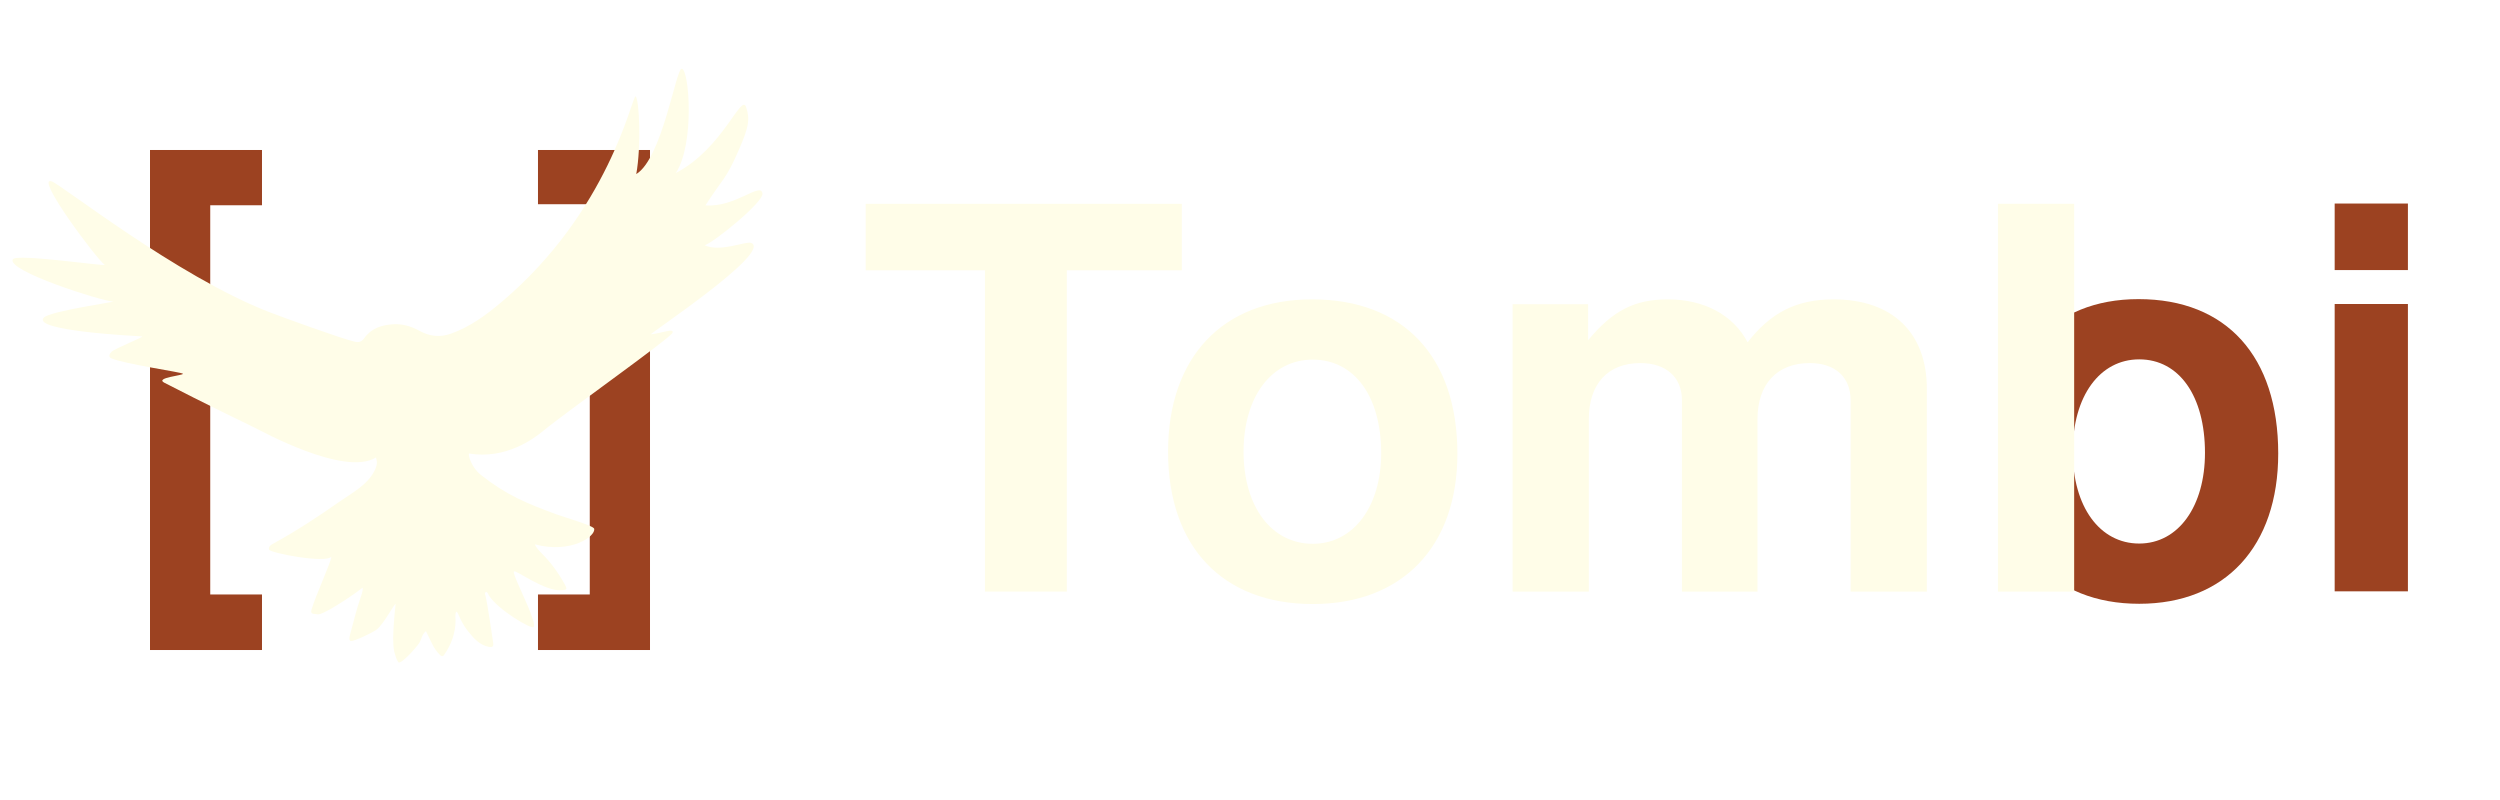
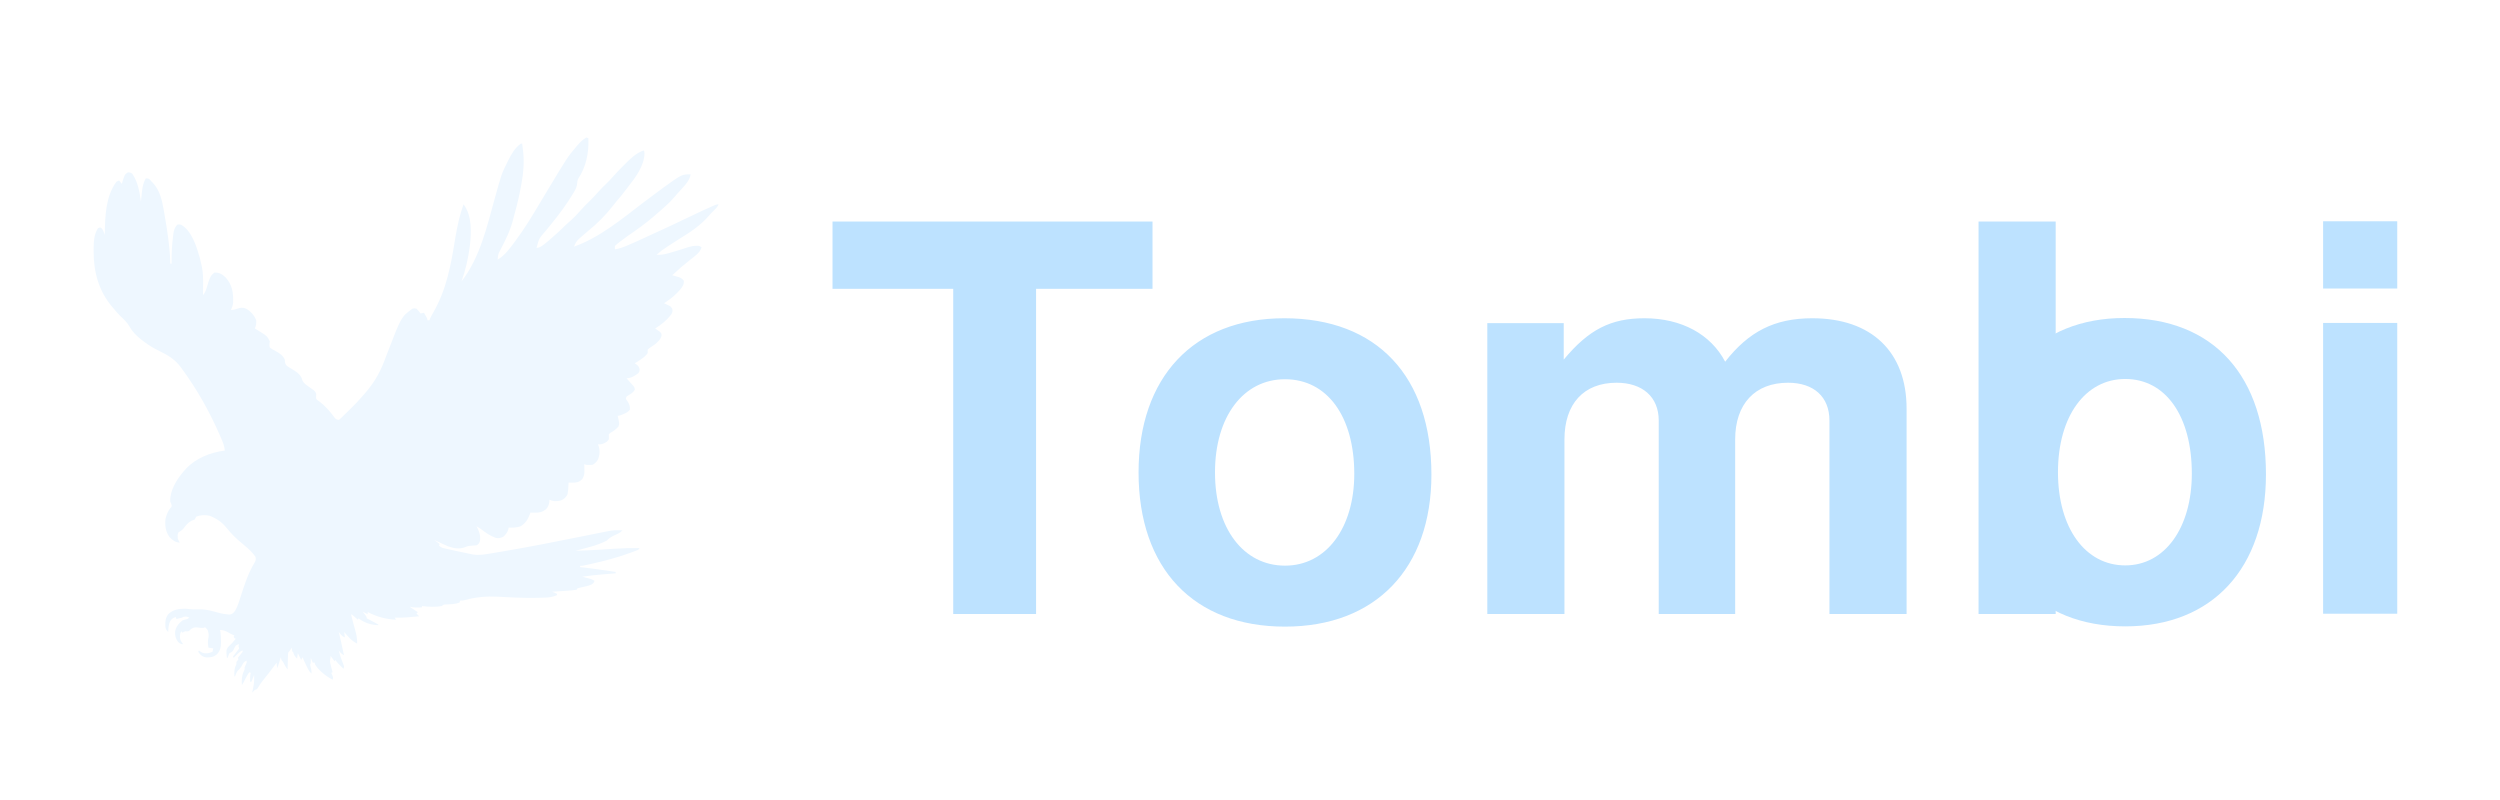
<svg xmlns="http://www.w3.org/2000/svg" width="100%" height="100%" viewBox="0 0 400 128" version="1.1" xml:space="preserve" style="fill-rule:evenodd;clip-rule:evenodd;stroke-linejoin:round;stroke-miterlimit:2;">
-   <g transform="matrix(0.666668,0,0,0.666668,-44.6667,-7.00003)">
-     <g transform="matrix(1.00856,0,0,1.00856,131.954,-3.20241)">
-       <g transform="matrix(10.3281,0,0,10.5452,407.206,154.298)">
-         <text x="0px" y="0px" style="font-family:'Helvetica-Bold', 'Helvetica';font-weight:700;font-size:12px;fill:rgb(156,66,33);">oi</text>
-       </g>
-       <g transform="matrix(10.7472,0,0,10.5452,209.019,154.358)">
-         <text x="0px" y="0px" style="font-family:'Helvetica-Bold', 'Helvetica';font-weight:700;font-size:12px;fill:rgb(255,253,232);">oml</text>
-       </g>
-       <g transform="matrix(10.7472,0,0,10.5452,139.754,154.358)">
-         <text x="0px" y="0px" style="font-family:'Helvetica-Bold', 'Helvetica';font-weight:700;font-size:12px;fill:rgb(255,253,232);">T</text>
-       </g>
+   <g transform="matrix(7.31414,0,0,7.17667,131.945,98.242)">
+     <g transform="matrix(0.961004,0,0,1,24.9672,-0.00568979)">
+       <text x="0px" y="0px" style="font-family:'Helvetica-Bold', 'Helvetica';font-weight:700;font-size:12px;fill:rgb(189,226,255);">oi</text>
    </g>
-     <g transform="matrix(2.20012,0,0,2.20012,142.569,23.4277)">
-       <g transform="matrix(4.15375,0,0,4.9461,-21.1003,53.6106)">
-         <path d="M12.299,1.084L12.299,-7.523L10.939,-7.523L10.939,-8.719L13.881,-8.719L13.881,2.309L10.939,2.309L10.939,1.084L12.299,1.084Z" style="fill:rgb(156,66,33);fill-rule:nonzero;" />
-         <path d="M3.691,-8.719L3.691,-7.5L2.332,-7.5L2.332,1.084L3.691,1.084L3.691,2.309L0.75,2.309L0.75,-8.719L3.691,-8.719Z" style="fill:rgb(156,66,33);fill-rule:nonzero;" />
-       </g>
-       <g transform="matrix(0.0911527,0,0,0.0976489,-39.1848,-12.2739)">
-         <path d="M524.898,793.744C522.809,783.244 523.687,773.083 524.303,762.958C524.761,755.434 525.737,747.942 526.513,740.123C524.155,741.133 512.485,762.295 504.072,768.641C499.287,772.251 477.066,781.902 473.159,781.646C469.494,781.405 471.924,774.612 473.053,770.757C476.675,758.392 479.788,746.036 484.253,734.006C485.631,730.295 487.227,726.608 487.211,721.925C483.62,724.906 445.991,749.614 434.892,751.739C433.021,752.097 430.958,751.303 428.982,751.291C425.495,751.27 425.045,749.147 425.843,746.594C430.879,730.479 449.89,692.263 449.572,687.433C442.363,695.151 375.923,683.208 374.972,679.435C373.985,675.522 378.31,673.698 381.332,672.148C408.052,658.443 433.607,642.757 458.698,626.334C474.21,616.181 492.819,607.411 501.438,591.047C505.208,583.89 504.315,580.446 502.946,576.591C465.3,598.576 363.219,545.655 358.256,543.488C352.353,540.911 294.562,514.701 249.714,493.055C238.088,487.444 272.389,484.969 272.026,483.066C271.723,481.476 201.144,472.107 186.208,465.751C182.003,463.962 184.664,460.354 186.423,458.594C190.18,454.835 226.704,441.542 223.001,441.321C215.362,440.867 89.92,435.172 105.652,420.219C113.129,413.111 191.89,402.569 188.582,402.453C175.085,401.981 60.262,368.003 68.441,355.155C72.694,348.473 181.659,363.557 178.257,361.329C168.87,355.18 94.258,262.096 114.76,268.065C126.166,271.385 263.821,373.557 374.383,413.842C389.178,419.232 462.36,444.131 477.712,447.252C482.492,448.223 485.77,447.52 489.162,443.09C497.558,432.127 509.923,428.637 523.131,427.776C534.559,427.03 545.073,429.967 555.299,435.184C567.18,441.246 579.362,442.69 592.751,438.248C615.735,430.623 635.066,417.287 653.662,402.6C781.851,301.351 808.633,175.194 813.663,173.037C818.229,177.079 820.544,228.917 814.489,260.007C845.634,242.243 861.939,142.417 868.824,142.322C877.819,142.199 884.814,226.354 861.806,258.807C918.423,231.313 940.146,168.995 945.986,185.267C950.929,199.041 948.908,207.801 937.559,232.281C921.54,266.833 919.117,263.302 897.291,294.936C933.023,297.545 963.354,268.366 965.537,281.608C967.136,291.299 906.754,336.744 896.354,339.488C915.201,347.772 945.614,334.497 952.028,336.9C978.279,346.738 828.343,439.37 832.112,439C845.127,437.721 859.845,431.753 857.918,437.162C855.817,443.061 730.724,525.523 703.047,546.937C692.023,555.466 658.249,579.028 614.317,572.138C613.085,574.046 617.433,587.769 628.264,595.825C658.575,618.371 683.512,627.973 719.249,640.211C728.191,643.273 763.228,652.677 764.106,656.146C766.252,664.618 736.131,684.362 693.207,673.608C693.896,676.503 699.599,682.057 701.264,683.593C712.258,693.733 721.287,705.427 728.894,718.256C732.136,723.723 731.601,724.37 725.363,724.874C704.916,726.526 670.695,701.958 668.16,703.884C665.531,705.882 685.162,740.213 690.605,757.081C691.572,760.078 693.115,763.957 691.618,766.046C689.565,768.914 649.297,747.118 638.104,730.716C637.124,729.279 636.933,727.145 634.713,726.705C632.39,728.138 633.775,729.935 634.238,731.557C635.927,737.48 642.203,776.101 643.323,784.003C643.885,787.965 642.088,788.816 638.35,788.185C627.101,786.286 619.982,778.621 613.101,770.597C608.63,765.382 605.169,759.497 602.243,753.288C601.498,751.705 601.091,749.834 599.056,748.702C597.324,752.085 598.304,755.448 598.264,758.641C598.082,773.092 593.064,785.752 584.494,797.176C582.729,799.529 580.961,798.447 579.431,797.032C575.606,793.496 572.568,789.336 570.169,784.708C567.74,780.022 565.287,775.348 562.804,770.591C557.948,774.139 557.565,779.745 554.72,783.907C551.38,788.794 532.387,808.807 529.635,805.167C527.181,801.923 526.401,797.888 524.898,793.744" style="fill:rgb(255,253,232);fill-rule:nonzero;" />
-       </g>
+     <g transform="matrix(1,0,0,1,6.445,0)">
+       <text x="0px" y="0px" style="font-family:'Helvetica-Bold', 'Helvetica';font-weight:700;font-size:12px;fill:rgb(189,226,255);">oml</text>
    </g>
+     <text x="0px" y="0px" style="font-family:'Helvetica-Bold', 'Helvetica';font-weight:700;font-size:12px;fill:rgb(189,226,255);">T</text>
+   </g>
+   <g transform="matrix(0.109125,0,0,0.109125,93.8087,22)">
+     <path d="M0,0C0.99,0.33 1.98,0.66 3,1C4.047,21.814 -0.248,43.235 -12.055,60.75C-13.037,63.088 -13.204,64.777 -13.398,67.289C-13.846,72.042 -15.305,75.325 -17.75,79.375C-18.337,80.381 -18.337,80.381 -18.936,81.407C-28.455,97.417 -39.626,112.45 -51.375,126.875C-51.925,127.551 -52.476,128.227 -53.043,128.923C-57.558,134.463 -57.558,134.463 -59.591,136.934C-69.366,148.121 -69.366,148.121 -73,162C-68.471,161.472 -65.897,159.757 -62.313,157C-61.791,156.6 -61.27,156.2 -60.733,155.788C-56.414,152.426 -52.329,148.831 -48.305,145.121C-46.196,143.181 -44.049,141.303 -41.875,139.438C-38.416,136.43 -35.207,133.226 -31.992,129.961C-30.097,128.095 -28.146,126.353 -26.125,124.625C-19.909,119.263 -14.105,113.47 -8.754,107.246C-4.011,101.784 1.173,96.78 6.328,91.711C10.487,87.595 14.445,83.402 18.258,78.965C21.973,74.774 26.043,70.92 30.039,67C33.258,63.819 36.382,60.617 39.332,57.184C43.44,52.419 47.83,47.948 52.268,43.491C53.675,42.075 55.071,40.648 56.467,39.221C64.404,31.24 73.143,22.701 84,19C85,20 85,20 85.313,23.25C84.926,41.459 72.295,58.426 61.476,72.123C60.049,73.937 58.649,75.768 57.258,77.609C53.221,82.943 49.101,88.145 44.629,93.125C42.908,95.105 41.331,97.157 39.75,99.25C28.887,113.333 15.755,126.639 1.84,137.688C-1.7,140.57 -5.115,143.564 -8.5,146.625C-9.1,147.152 -9.7,147.678 -10.319,148.221C-14.261,151.83 -16.22,154.952 -18,160C19.278,146.902 53.048,118.803 84.089,95.032C92.337,88.721 100.667,82.527 109.062,76.413C110.682,75.231 112.299,74.044 113.914,72.855C140.048,54 140.048,54 153,54C151.56,64.768 140.269,74.544 133.314,82.486C132.26,83.701 131.228,84.935 130.203,86.176C121.97,96.085 111.783,104.658 102,113C101.109,113.781 100.219,114.562 99.301,115.367C86.939,126.121 73.593,135.588 60.082,144.832C56.593,147.286 53.193,149.837 49.813,152.438C48.982,153.076 48.982,153.076 48.135,153.728C45.977,155.403 43.934,157.066 42,159C41.833,161.584 41.833,161.584 42,164C47.906,163.034 53.208,161.227 58.719,158.926C59.83,158.465 59.83,158.465 60.963,157.994C69.423,154.451 77.744,150.611 86.063,146.75C87.699,145.993 89.336,145.237 90.973,144.481C93.412,143.355 95.851,142.228 98.29,141.099C102.758,139.032 107.232,136.977 111.715,134.941C123.002,129.815 134.195,124.517 145.347,119.103C153.922,114.943 162.525,110.852 171.188,106.875C172.136,106.438 173.085,106.001 174.063,105.551C190.608,98 190.608,98 194,98C192.516,101.487 190.538,103.642 187.813,106.25C184.873,109.119 182.05,112.007 179.375,115.125C167.248,129.122 152.688,138.635 137.016,148.273C131.608,151.603 126.281,155.036 121,158.563C120.302,159.026 119.603,159.49 118.884,159.969C110.541,165.483 110.541,165.483 103,172C108.952,172.222 113.906,171.541 119.625,169.938C120.428,169.72 121.23,169.502 122.057,169.278C131.401,166.697 140.62,163.702 149.828,160.677C153.67,159.48 157.024,158.843 161.063,158.813C161.92,158.798 162.777,158.784 163.66,158.77C166,159 166,159 169,161C166.755,169.231 158.416,174.384 152.102,179.473C138.651,190.292 138.651,190.292 126,202C126.892,202.242 127.784,202.485 128.703,202.734C129.874,203.07 131.044,203.405 132.25,203.75C133.41,204.075 134.57,204.4 135.766,204.734C139.129,206.05 140.806,207.159 143,210C143.35,215.956 140.659,219.377 137.016,223.738C130.931,230.566 124.654,235.97 117,241C115.515,241.99 115.515,241.99 114,243C114.699,243.326 115.397,243.652 116.117,243.988C117.027,244.425 117.937,244.862 118.875,245.313C119.78,245.742 120.685,246.171 121.617,246.613C124,248 124,248 126,251C126.699,254.261 126.456,256.23 124.75,259.109C118.272,267.807 110.145,274.293 101,280C103.215,281.68 105.427,283.281 107.75,284.813C110,287 110,287 110.379,289.832C109.68,295.68 105.172,299.144 101,303C98.086,305.148 95.15,307.178 92.09,309.113C91.4,309.736 90.711,310.359 90,311C89.96,312.666 89.962,314.334 90,316C87.277,320.319 83.567,322.971 79.375,325.75C78.497,326.347 78.497,326.347 77.602,326.957C75.445,328.416 73.331,329.834 71,331C71.969,331.681 72.939,332.361 73.938,333.063C76.55,335.259 77.026,336.077 78.188,339.5C78,343 78,343 76.188,345.625C70.928,349.544 65.67,353 59,353C59.447,353.508 59.895,354.016 60.355,354.539C61.611,355.968 62.86,357.402 64.105,358.84C65.25,360.145 66.415,361.435 67.613,362.691C69.77,365.018 70.971,366.397 71.125,369.625C69.141,373.813 65.571,375.638 61.75,378.063C58.746,379.772 58.746,379.772 58,383C58.954,384.842 58.954,384.842 60.375,386.688C63.175,390.947 64.085,393.878 64,399C61.174,402.595 58.071,404.08 53.875,405.75C52.293,406.392 52.293,406.392 50.68,407.047C48,408 48,408 46,408C46.234,408.978 46.234,408.978 46.473,409.977C48.667,419.831 48.667,419.831 47,424C43.608,427.666 39.88,430.564 35.5,432.938C34.675,433.618 33.85,434.299 33,435C33,437.012 33.007,439.029 33.168,441.035C33,443 33,443 30.313,445.875C25.691,448.84 22.529,450.316 17,450C17.324,450.715 17.647,451.431 17.98,452.168C20.314,458.651 19.704,465.987 16.992,472.277C15.041,475.665 12.491,478.255 9,480C7.523,480.095 6.042,480.13 4.563,480.125C3.78,480.128 2.998,480.13 2.191,480.133C0,480 0,480 -3,479C-2.965,480.085 -2.93,481.171 -2.895,482.289C-2.866,483.734 -2.839,485.18 -2.813,486.625C-2.787,487.338 -2.762,488.051 -2.736,488.785C-2.67,493.614 -3.365,496.801 -6,501C-10.665,505.315 -13.936,506.13 -20.188,506.063C-21.274,506.053 -22.361,506.044 -23.48,506.035C-24.728,506.018 -24.728,506.018 -26,506C-26.037,506.846 -26.075,507.691 -26.113,508.563C-26.991,523.711 -26.991,523.711 -31.426,528.559C-36.334,532.858 -40.312,533.214 -46.547,533.168C-49.346,532.976 -51.524,532.321 -54,531C-54.124,532.794 -54.124,532.794 -54.25,534.625C-54.809,538.955 -56.152,541.613 -59,545C-64.759,549.439 -68.595,550.134 -75.75,550.063C-76.92,550.053 -78.091,550.044 -79.297,550.035C-80.189,550.024 -81.081,550.012 -82,550C-82.311,550.944 -82.311,550.944 -82.629,551.906C-85.41,559.633 -89.04,565.545 -96.125,569.938C-102.137,572.159 -107.651,572.111 -114,572C-114.124,573.052 -114.124,573.052 -114.25,574.125C-115.523,579.004 -117.964,582.106 -121.75,585.375C-125.755,587.377 -128.677,587.944 -133,587C-140.59,584.091 -147.101,579.747 -153.527,574.832C-155.939,573.045 -158.403,571.501 -161,570C-160.639,570.666 -160.278,571.333 -159.906,572.02C-156.498,578.789 -154.834,584.411 -156,592C-157.373,595.119 -157.98,596.49 -161,598C-163.06,598.156 -165.124,598.275 -167.188,598.375C-171.198,598.642 -173.804,598.913 -177.5,600.563C-185.712,603.935 -194.539,602.433 -202.656,599.422C-209.539,596.495 -216.28,593.28 -223,590C-219.04,592.97 -219.04,592.97 -215,596C-215.33,596.66 -215.66,597.32 -216,598C-213.325,601.552 -209.736,602.053 -205.613,602.938C-204.511,603.187 -204.511,603.187 -203.387,603.441C-201.031,603.971 -198.672,604.485 -196.313,605C-194.775,605.345 -193.238,605.692 -191.701,606.039C-184.273,607.705 -176.826,609.284 -169.355,610.75C-168.129,610.992 -166.902,611.235 -165.637,611.484C-156.896,612.723 -148.964,611.359 -140.32,609.895C-138.918,609.66 -137.515,609.426 -136.112,609.193C-132.259,608.547 -128.408,607.89 -124.557,607.229C-122.118,606.811 -119.678,606.396 -117.238,605.98C-80.324,599.679 -43.612,592.354 -6.899,584.986C-5.212,584.647 -5.212,584.647 -3.492,584.302C1.813,583.237 7.117,582.17 12.421,581.096C39.147,575.699 39.147,575.699 47.25,575.875C48.348,575.893 49.447,575.911 50.578,575.93C51.777,575.964 51.777,575.964 53,576C50.943,578.234 49.094,579.619 46.348,580.902C45.306,581.402 45.306,581.402 44.244,581.912C42.794,582.593 41.344,583.273 39.893,583.951C35.857,585.892 33.144,587.764 30,591C16.027,598.505 -0.796,601.738 -16,606C-3.696,605.628 8.583,605.048 20.867,604.266C21.923,604.199 22.98,604.132 24.068,604.063C29.406,603.723 34.744,603.375 40.082,603.016C52.743,602.188 65.313,601.818 78,602C76.711,604.579 75.773,604.677 73.117,605.699C72.292,606.018 71.467,606.336 70.616,606.665C69.712,607.002 68.807,607.34 67.875,607.688C66.934,608.041 65.994,608.394 65.024,608.757C46.395,615.633 27.351,620.623 8,625C7.205,625.181 6.41,625.362 5.591,625.548C-5.258,628 -5.258,628 -9,628L-9,630C-7.726,630.113 -6.453,630.227 -5.141,630.344C2.201,631.078 9.5,632.131 16.806,633.157C19.258,633.501 21.711,633.843 24.164,634.184C25.74,634.403 27.315,634.624 28.891,634.844C29.616,634.945 30.341,635.046 31.088,635.15C35.069,635.71 39.037,636.32 43,637L43,639C42.013,639.08 41.026,639.161 40.009,639.244C36.278,639.549 32.546,639.86 28.815,640.172C27.214,640.305 25.612,640.437 24.01,640.567C13.942,641.387 3.983,642.429 -6,644C-4.952,644.266 -3.904,644.531 -2.824,644.805C-1.445,645.161 -0.066,645.518 1.313,645.875C2.003,646.049 2.693,646.223 3.404,646.402C6.719,647.267 9.123,648.082 12,650C10.991,652.926 10.162,653.904 7.465,655.508C2.707,657.557 -2.108,658.503 -7.162,659.549C-9.121,659.976 -11.063,660.482 -13,661C-13.33,661.66 -13.66,662.32 -14,663C-18.646,663.88 -23.313,664.221 -28.027,664.535C-29.956,664.666 -29.956,664.666 -31.924,664.799C-33.262,664.887 -34.6,664.975 -35.938,665.063C-37.303,665.154 -38.668,665.246 -40.033,665.338C-43.355,665.561 -46.678,665.782 -50,666C-47.69,666.99 -45.38,667.98 -43,669L-43,671C-49.691,673.989 -55.53,674.529 -62.813,674.688C-64.308,674.739 -64.308,674.739 -65.834,674.791C-82.661,675.307 -99.384,674.914 -116.188,674C-118.902,673.856 -121.616,673.713 -124.331,673.572C-125.998,673.485 -127.664,673.397 -129.33,673.305C-145.775,672.437 -161.978,673.708 -177.848,678.195C-181,679 -181,679 -185,679C-185.33,679.99 -185.66,680.98 -186,682C-192.397,684.303 -198.974,684.386 -205.707,684.656C-209.139,684.756 -209.139,684.756 -212,687C-221.643,688.722 -231.321,688.176 -241,687L-241,689C-243.062,689.027 -245.125,689.046 -247.188,689.063C-248.336,689.074 -249.485,689.086 -250.668,689.098C-254,689 -254,689 -259,688C-253.06,691.96 -253.06,691.96 -247,696C-247.66,696.66 -248.32,697.32 -249,698C-247.68,699.32 -246.36,700.64 -245,702C-257.024,703.228 -268.9,704.372 -281,704C-280.34,704.99 -279.68,705.98 -279,707C-293.609,706.369 -307.061,702.751 -320,696C-320.33,696.33 -320.66,696.66 -321,697C-320.67,697.66 -320.34,698.32 -320,699C-322.972,697.875 -325.334,696.777 -328,695C-327.567,695.554 -327.134,696.109 -326.688,696.68C-326.131,697.404 -325.574,698.129 -325,698.875C-324.443,699.594 -323.886,700.314 -323.313,701.055C-322,703 -322,703 -322,705C-321.479,705.255 -320.958,705.51 -320.422,705.773C-317.335,707.337 -314.295,708.981 -311.25,710.625C-310.347,711.112 -310.347,711.112 -309.426,711.609C-307.95,712.406 -306.475,713.203 -305,714L-305,715C-315.824,714.766 -325.318,711.512 -334,705C-334.33,705.66 -334.66,706.32 -335,707C-335.554,706.506 -336.109,706.013 -336.68,705.504C-337.404,704.863 -338.129,704.223 -338.875,703.563C-339.954,702.605 -339.954,702.605 -341.055,701.629C-342.908,699.95 -342.908,699.95 -345,699C-343.077,706.973 -340.952,714.878 -338.714,722.767C-336.852,729.374 -335.883,735.124 -336,742C-343.866,738.407 -349.569,731.534 -355,725C-354.67,727.64 -354.34,730.28 -354,733C-358.281,731.415 -360.207,728.455 -363,725C-362.859,725.584 -362.718,726.168 -362.573,726.769C-361.922,729.471 -361.273,732.173 -360.625,734.875C-360.403,735.793 -360.182,736.711 -359.953,737.656C-358.661,743.055 -357.477,748.456 -356.443,753.911C-356.003,756.178 -356.003,756.178 -355,759C-358.795,757.509 -360.61,755.243 -363,752C-361.187,759.354 -358.814,766.261 -355.891,773.25C-355,776 -355,776 -356,779C-364.446,770.738 -364.446,770.738 -368,766C-368.33,766.66 -368.66,767.32 -369,768C-370.98,765.36 -372.96,762.72 -375,760L-375,763C-375.307,764.073 -375.307,764.073 -375.621,765.168C-376.157,769.174 -375.127,772.457 -374.063,776.313C-373.867,777.053 -373.672,777.794 -373.471,778.557C-372.99,780.374 -372.496,782.187 -372,784C-372.66,784.33 -373.32,784.66 -374,785C-373.484,786.093 -372.969,787.186 -372.438,788.313C-371,792 -371,792 -372,795C-378.072,791.816 -383.326,788.105 -388.375,783.5C-388.874,783.05 -389.373,782.599 -389.888,782.135C-393.172,779.065 -395.709,775.865 -398,772L-398,770L-401,770C-401.99,767.69 -402.98,765.38 -404,763C-403.969,764.918 -403.969,764.918 -403.938,766.875C-403.875,770.75 -403.875,770.75 -405,773C-404.511,774.99 -404.017,776.979 -403.48,778.957C-402.918,781.348 -402.847,783.553 -403,786C-405.211,783.954 -406.644,782.081 -407.973,779.383C-408.315,778.693 -408.657,778.004 -409.01,777.293C-409.357,776.578 -409.705,775.862 -410.063,775.125C-410.414,774.417 -410.765,773.71 -411.127,772.98C-412.905,769.371 -414.575,765.767 -416,762C-416.66,763.32 -417.32,764.64 -418,766C-419.65,762.7 -421.3,759.4 -423,756C-423.33,758.64 -423.66,761.28 -424,764C-427.483,760.981 -428.792,758.431 -430,754L-431,754C-431.33,752.02 -431.66,750.04 -432,748C-432.454,748.784 -432.908,749.568 -433.375,750.375C-435,753 -435,753 -437,755C-437.372,757.618 -437.372,757.618 -437.414,760.664C-437.453,761.786 -437.491,762.907 -437.531,764.063C-437.578,765.826 -437.578,765.826 -437.625,767.625C-437.664,768.808 -437.702,769.992 -437.742,771.211C-437.837,774.14 -437.922,777.07 -438,780C-440.015,777.366 -441.652,774.879 -443.063,771.875C-444.231,769.388 -445.028,767.972 -447,766C-447.625,763.875 -447.625,763.875 -448,762C-448.268,762.969 -448.536,763.939 -448.813,764.938C-450.066,769.339 -451.526,773.668 -453,778C-453.826,775.108 -454,773.113 -454,770C-454.727,770.981 -455.454,771.962 -456.203,772.973C-461.953,780.7 -467.77,788.344 -473.901,795.774C-476.916,799.472 -479.451,803.246 -481.809,807.398C-483,809 -483,809 -486,810C-487.372,811.294 -488.712,812.623 -490,814C-489.783,813.094 -489.567,812.188 -489.344,811.254C-487.76,804.326 -486.651,798.101 -487,791L-487,788C-488.32,791.3 -489.64,794.6 -491,798L-493,798C-493.077,793.484 -493.102,789.409 -492,785C-492.66,784.67 -493.32,784.34 -494,784C-496.546,787.153 -498.298,790.42 -500.063,794.063C-501.589,797.204 -503.061,800.091 -505,803C-505.437,795.251 -505.257,789.094 -501.875,782.023C-500.802,779.908 -500.802,779.908 -501,777C-500,774.667 -499,772.333 -498,770L-498,767C-501.596,768.422 -502.765,769.869 -504.438,773.313C-506.488,777.268 -508.845,779.845 -512,783C-513.212,785.294 -514.091,787.56 -515,790L-516,790C-516.337,783.1 -516.097,778.194 -513,772L-513,769C-511.5,766.813 -511.5,766.813 -510,765C-510.33,764.34 -510.66,763.68 -511,763C-510.495,762.374 -509.989,761.747 -509.469,761.102C-508.819,760.284 -508.169,759.467 -507.5,758.625C-506.525,757.407 -506.525,757.407 -505.531,756.164C-503.807,754.17 -503.807,754.17 -504,752C-507.681,753.536 -509.988,755.782 -512.75,758.625C-513.549,759.442 -514.348,760.26 -515.172,761.102C-516.077,762.041 -516.077,762.041 -517,763C-517.33,762.34 -517.66,761.68 -518,761C-512,753 -512,753 -510.238,750.922C-509.83,750.288 -509.421,749.653 -509,749C-509.33,748.01 -509.66,747.02 -510,746C-509.67,745.01 -509.34,744.02 -509,743C-511.388,743.362 -511.388,743.362 -514,745C-515.413,747.238 -516.567,749.511 -517.691,751.906C-519.222,754.354 -520.457,754.772 -523,756C-524.105,757.7 -524.105,757.7 -524.75,759.625C-525.369,761.296 -525.369,761.296 -526,763L-527,763C-528.066,751.898 -528.066,751.898 -525.652,747.602C-523.86,745.608 -521.978,743.808 -520,742C-518.836,740.682 -517.689,739.35 -516.563,738C-515.717,737.01 -514.871,736.02 -514,735C-514.66,734.67 -515.32,734.34 -516,734C-516.33,733.34 -516.66,732.68 -517,732C-516.67,731.34 -516.34,730.68 -516,730C-516.639,729.773 -517.279,729.546 -517.938,729.313C-520.593,728.175 -522.897,726.903 -525.375,725.438C-529.359,723.168 -532.445,722.291 -537,722C-536.841,722.786 -536.683,723.573 -536.52,724.383C-535.871,728.899 -535.738,733.318 -535.688,737.875C-535.658,738.735 -535.629,739.595 -535.6,740.48C-535.534,747.119 -536.799,752.63 -541.483,757.562C-546.549,761.975 -550.802,762.345 -557.27,762.285C-562.141,761.776 -564.835,759.398 -567.875,755.75C-568.246,755.173 -568.617,754.595 -569,754C-568.67,753.34 -568.34,752.68 -568,752C-567.175,752.66 -566.35,753.32 -565.5,754C-561.714,756.518 -558.426,756.615 -554,756C-550.632,755.102 -550.632,755.102 -548,754C-547.67,752.35 -547.34,750.7 -547,749C-549.31,748.67 -551.62,748.34 -554,748C-554.766,744.001 -555.069,740.612 -554.563,736.563C-553.245,729.142 -553.245,729.142 -555.117,722.168C-556.621,720.302 -556.621,720.302 -559,718C-559.66,718.33 -560.32,718.66 -561,719C-564.341,719.155 -567.208,718.959 -570.5,718.313C-574.698,717.938 -576.483,718.762 -580,721C-580.773,721.835 -580.773,721.835 -581.563,722.688C-583.633,724.578 -585.267,724.067 -588,724C-590.251,724.916 -590.251,724.916 -592,726C-592.66,725.34 -593.32,724.68 -594,724C-596.328,728.382 -596.31,732.299 -595,737C-593.838,739.226 -592.548,741.002 -591,743C-594.753,742.786 -595.946,742.053 -598.688,739.375C-602.159,734.765 -603.259,730.157 -602.875,724.438C-601.873,717.643 -597.402,712.096 -592,708C-588.313,706.75 -588.313,706.75 -585,706C-584.01,705.34 -583.02,704.68 -582,704C-586.219,702.182 -586.219,702.182 -590.625,702.813C-591.409,703.204 -592.193,703.596 -593,704C-594.326,704.362 -595.659,704.697 -597,705C-597.742,705.186 -600.405,705.851 -601,706C-601.495,704.515 -601.495,704.515 -602,703C-605.933,704.43 -608.294,705.865 -610.313,709.5C-612.548,714.471 -612.802,719.613 -613,725C-615.915,722.339 -616.876,720.368 -617.238,716.363C-617.402,709.652 -617.077,704.503 -613,699C-605.977,691.977 -597.206,690.898 -587.758,690.867C-585,691 -585,691 -581.215,691.527C-577.653,691.999 -574.291,691.955 -570.71,691.783C-562.059,691.42 -554.572,692.573 -546.25,694.938C-539.646,696.81 -533.233,698.605 -526.375,699.188C-524.685,699.333 -524.685,699.333 -522.961,699.48C-518.814,698.808 -517.579,697.277 -515,694C-511.058,687.386 -508.992,680.135 -506.682,672.832C-501.353,656.071 -495.589,638.427 -486.381,623.349C-484.497,620.145 -484.28,618.672 -485,615C-490.858,605.854 -501.072,598.36 -509.25,591.313C-515.586,585.8 -521.325,579.944 -526.563,573.375C-533.064,565.321 -539.485,560.128 -549,556C-550.485,555.35 -550.485,555.35 -552,554.688C-558.707,553.15 -565.627,553.344 -572,556C-573.15,557.967 -573.15,557.967 -574,560C-575.64,560.729 -577.313,561.387 -579,562C-584.124,564.785 -586.866,568.288 -590.258,572.879C-592.552,575.672 -594.915,577.164 -598,579C-599.536,582.072 -599.227,584.602 -599,588C-597.618,591.352 -597.618,591.352 -596,594C-602.401,593.836 -606.623,590.345 -611,586C-617.059,577.477 -617.95,569.324 -617,559C-615.453,553.243 -613.586,547.963 -609.816,543.297C-607.688,541.135 -607.688,541.135 -608.188,538.313C-608.941,536.014 -608.941,536.014 -610,534C-610.93,518.205 -600.888,501.951 -591.043,490.297C-590.369,489.539 -589.695,488.781 -589,488C-588.336,487.242 -587.672,486.484 -586.988,485.703C-572.317,469.975 -551.001,461.709 -530,459C-530.497,452.126 -533.1,446.343 -535.813,440.063C-536.303,438.918 -536.794,437.774 -537.299,436.594C-552.158,402.376 -570.836,369.033 -593,339C-593.678,338.065 -594.356,337.131 -595.055,336.168C-603.074,325.422 -613.766,318.862 -625.75,313.188C-634.103,309.113 -641.604,304.669 -649,299C-650.479,297.871 -650.479,297.871 -651.988,296.719C-659.2,291.02 -665.226,285.335 -669.688,277.25C-673.299,270.94 -678.443,266.339 -683.631,261.343C-686.626,258.405 -689.306,255.211 -692,252C-693.187,250.629 -693.187,250.629 -694.398,249.23C-714.629,225.699 -722.337,198.074 -722.375,167.375C-722.377,165.509 -722.377,165.509 -722.38,163.606C-722.251,152.949 -721.889,142.181 -716,133C-714.055,132.105 -714.055,132.105 -712,132C-709.43,134.079 -708.377,136.095 -707.313,139.188C-706.935,140.261 -706.935,140.261 -706.551,141.355C-706.369,141.898 -706.187,142.441 -706,143C-705.991,142.196 -705.981,141.392 -705.972,140.563C-705.607,115.518 -704.683,86.061 -689,65C-686.82,63.715 -686.82,63.715 -685,63C-683.68,64.65 -682.36,66.3 -681,68C-680.769,67.192 -680.539,66.384 -680.301,65.551C-676.831,54.181 -676.831,54.181 -672,51C-669.082,51.198 -667.519,51.509 -665.375,53.539C-657.29,65.804 -655.01,79.733 -653,94C-652.895,92.935 -652.895,92.935 -652.788,91.848C-652.458,88.584 -652.104,85.324 -651.75,82.063C-651.64,80.946 -651.531,79.829 -651.418,78.678C-650.651,71.793 -649.296,66.116 -646,60C-642,60 -642,60 -639.625,62.063C-638.759,63.032 -637.893,64.001 -637,65C-636.524,65.485 -636.049,65.969 -635.559,66.469C-628.383,74.113 -624.532,83.959 -622,94C-620.261,100.894 -609.763,157.926 -610,185L-608,185C-608.012,184.354 -608.023,183.708 -608.035,183.043C-608.163,169.689 -607.513,156.421 -605.688,143.188C-605.582,142.358 -605.477,141.528 -605.368,140.674C-604.591,135.48 -603.388,132.061 -600,128C-597.25,127.188 -597.25,127.188 -594,128C-578.354,136.801 -571.246,160.437 -566.688,176.473C-565.67,180.291 -564.762,184.122 -564,188C-563.822,188.845 -563.644,189.69 -563.46,190.561C-561.813,199.146 -561.768,207.556 -561.875,216.25C-561.885,217.689 -561.894,219.128 -561.902,220.566C-561.924,224.044 -561.958,227.522 -562,231C-557.587,226.587 -555.778,217.459 -553.938,211.625C-552.033,205.759 -550.275,201.517 -545,198C-538.027,198 -534,200.228 -529,205C-518.98,215.99 -517.377,227.603 -517.842,241.872C-518.146,245.959 -519.347,249.28 -521,253C-516.16,252.448 -516.16,252.448 -511.563,250.938C-507.183,249.335 -503.21,249.071 -498.918,250.875C-492.148,254.81 -486.767,260.62 -484,268C-483.59,272.679 -484.171,275.737 -486,280C-485.071,280.557 -484.141,281.114 -483.184,281.688C-468.01,290.98 -468.01,290.98 -464,299C-464.107,299.633 -464.214,300.266 -464.324,300.918C-464.759,303.632 -464.814,305.357 -464,308C-461.226,310.211 -458.353,311.7 -455.195,313.309C-449.734,316.199 -444.269,320.057 -442,326C-441.943,327.131 -441.887,328.261 -441.828,329.426C-440.805,333.84 -439.512,334.649 -435.824,336.975C-434.797,337.575 -434.797,337.575 -433.75,338.188C-432.41,339.012 -431.072,339.839 -429.734,340.668C-429.094,341.06 -428.454,341.452 -427.794,341.856C-422.263,345.382 -417.855,349.346 -416.313,355.938C-414.243,360.767 -410.211,363.034 -406,366C-404.516,367.056 -403.036,368.118 -401.563,369.188C-400.924,369.635 -400.286,370.082 -399.629,370.543C-397.657,372.307 -396.864,373.488 -396,376C-396.059,377.15 -396.119,378.3 -396.18,379.484C-396.368,383.074 -396.368,383.074 -393.945,385.266C-393.015,385.92 -392.084,386.575 -391.125,387.25C-382.25,393.96 -375.391,402.195 -368.789,411.102C-366.77,413.244 -365.886,413.69 -363,414C-361.284,413.065 -361.284,413.065 -359.785,411.492C-359.188,410.924 -358.59,410.356 -357.975,409.77C-357.028,408.832 -357.028,408.832 -356.063,407.875C-355.404,407.241 -354.746,406.606 -354.068,405.953C-352.032,403.982 -350.015,401.993 -348,400C-346.791,398.818 -345.581,397.635 -344.371,396.453C-338.66,390.838 -333.174,385.117 -328,379C-327.078,377.952 -326.155,376.905 -325.23,375.859C-312.163,360.996 -303.049,345.991 -296.048,327.389C-294.766,323.989 -293.46,320.599 -292.156,317.207C-291.761,316.176 -291.761,316.176 -291.357,315.124C-271.373,263.062 -271.373,263.062 -255,251C-252.063,250.313 -252.063,250.313 -249,251C-246.692,253.119 -244.826,255.461 -243,258C-241.35,257.67 -239.7,257.34 -238,257C-237.162,258.455 -236.329,259.914 -235.5,261.375C-235.036,262.187 -234.572,262.999 -234.094,263.836C-233,266 -233,266 -233,268L-230,268C-229.753,267.319 -229.505,266.639 -229.25,265.938C-228.06,263.14 -226.663,260.565 -225.132,257.941C-204.998,223.425 -198.555,187.617 -192.327,148.639C-190.88,139.586 -189.122,130.672 -187,121.75C-186.763,120.749 -186.525,119.749 -186.281,118.718C-184.55,111.681 -182.381,104.843 -180,98C-167.348,114.379 -168.475,139.486 -170.727,158.914C-173.074,176.688 -176.865,194.136 -183,211C-156.028,176.311 -145.81,131.365 -134.339,89.814C-124.256,53.398 -124.256,53.398 -116.125,36.938C-115.356,35.36 -115.356,35.36 -114.572,33.751C-109.844,24.277 -104.759,15.306 -96,9L-94,9C-93.652,11.749 -93.322,14.498 -93,17.25C-92.905,17.989 -92.809,18.727 -92.711,19.488C-90.855,35.797 -92.035,51.501 -95.063,67.563C-95.381,69.314 -95.699,71.066 -96.017,72.818C-98.468,86.086 -101.495,99.129 -105.194,112.11C-105.965,114.874 -106.668,117.647 -107.352,120.434C-111.253,135.878 -118.127,149.712 -125.455,163.797C-125.906,164.672 -126.356,165.547 -126.82,166.449C-127.221,167.217 -127.622,167.985 -128.036,168.776C-129.515,172.187 -129.795,175.305 -130,179C-119.383,173.025 -112.185,162.586 -105,153C-104.484,152.312 -103.968,151.625 -103.436,150.916C-90.364,133.391 -79.173,114.769 -68,96C-65.011,90.993 -62.008,85.995 -59,81C-58.411,80.021 -57.822,79.041 -57.216,78.032C-27.584,28.792 -27.584,28.792 -16,15C-15.221,14.071 -14.443,13.141 -13.641,12.184C-9.49,7.399 -5.504,3.192 0,0Z" style="fill:rgb(238,247,255);fill-rule:nonzero;" />
  </g>
</svg>
